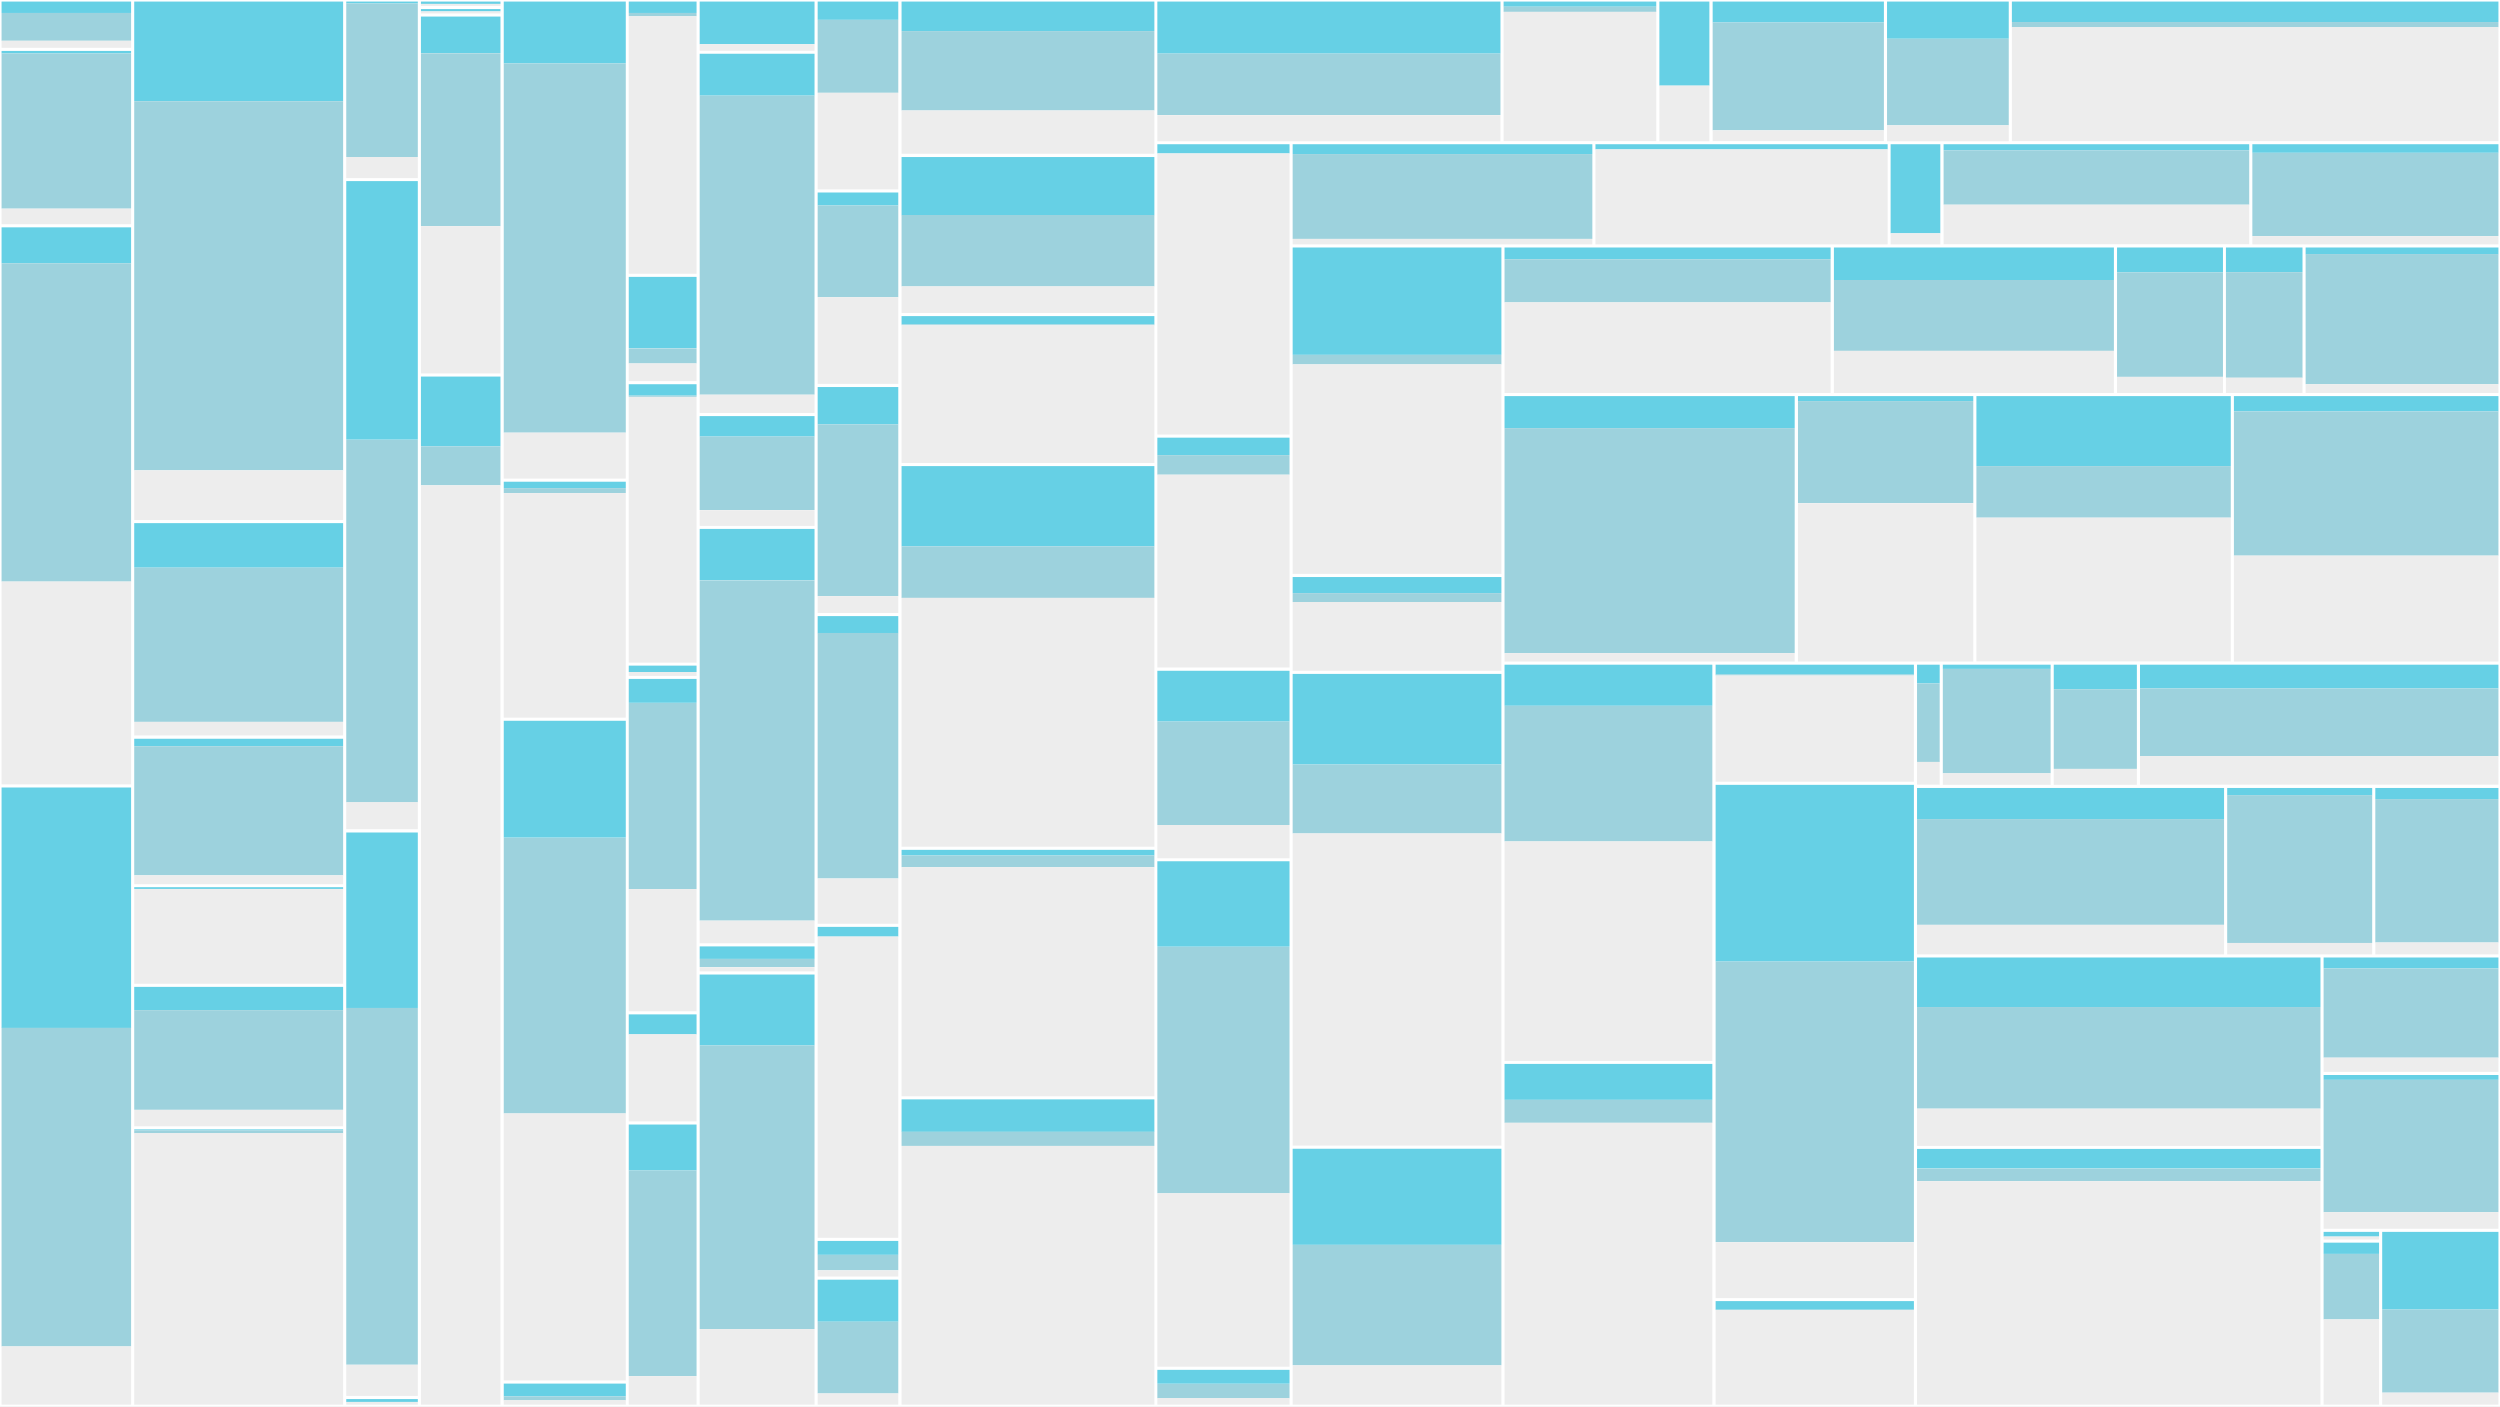
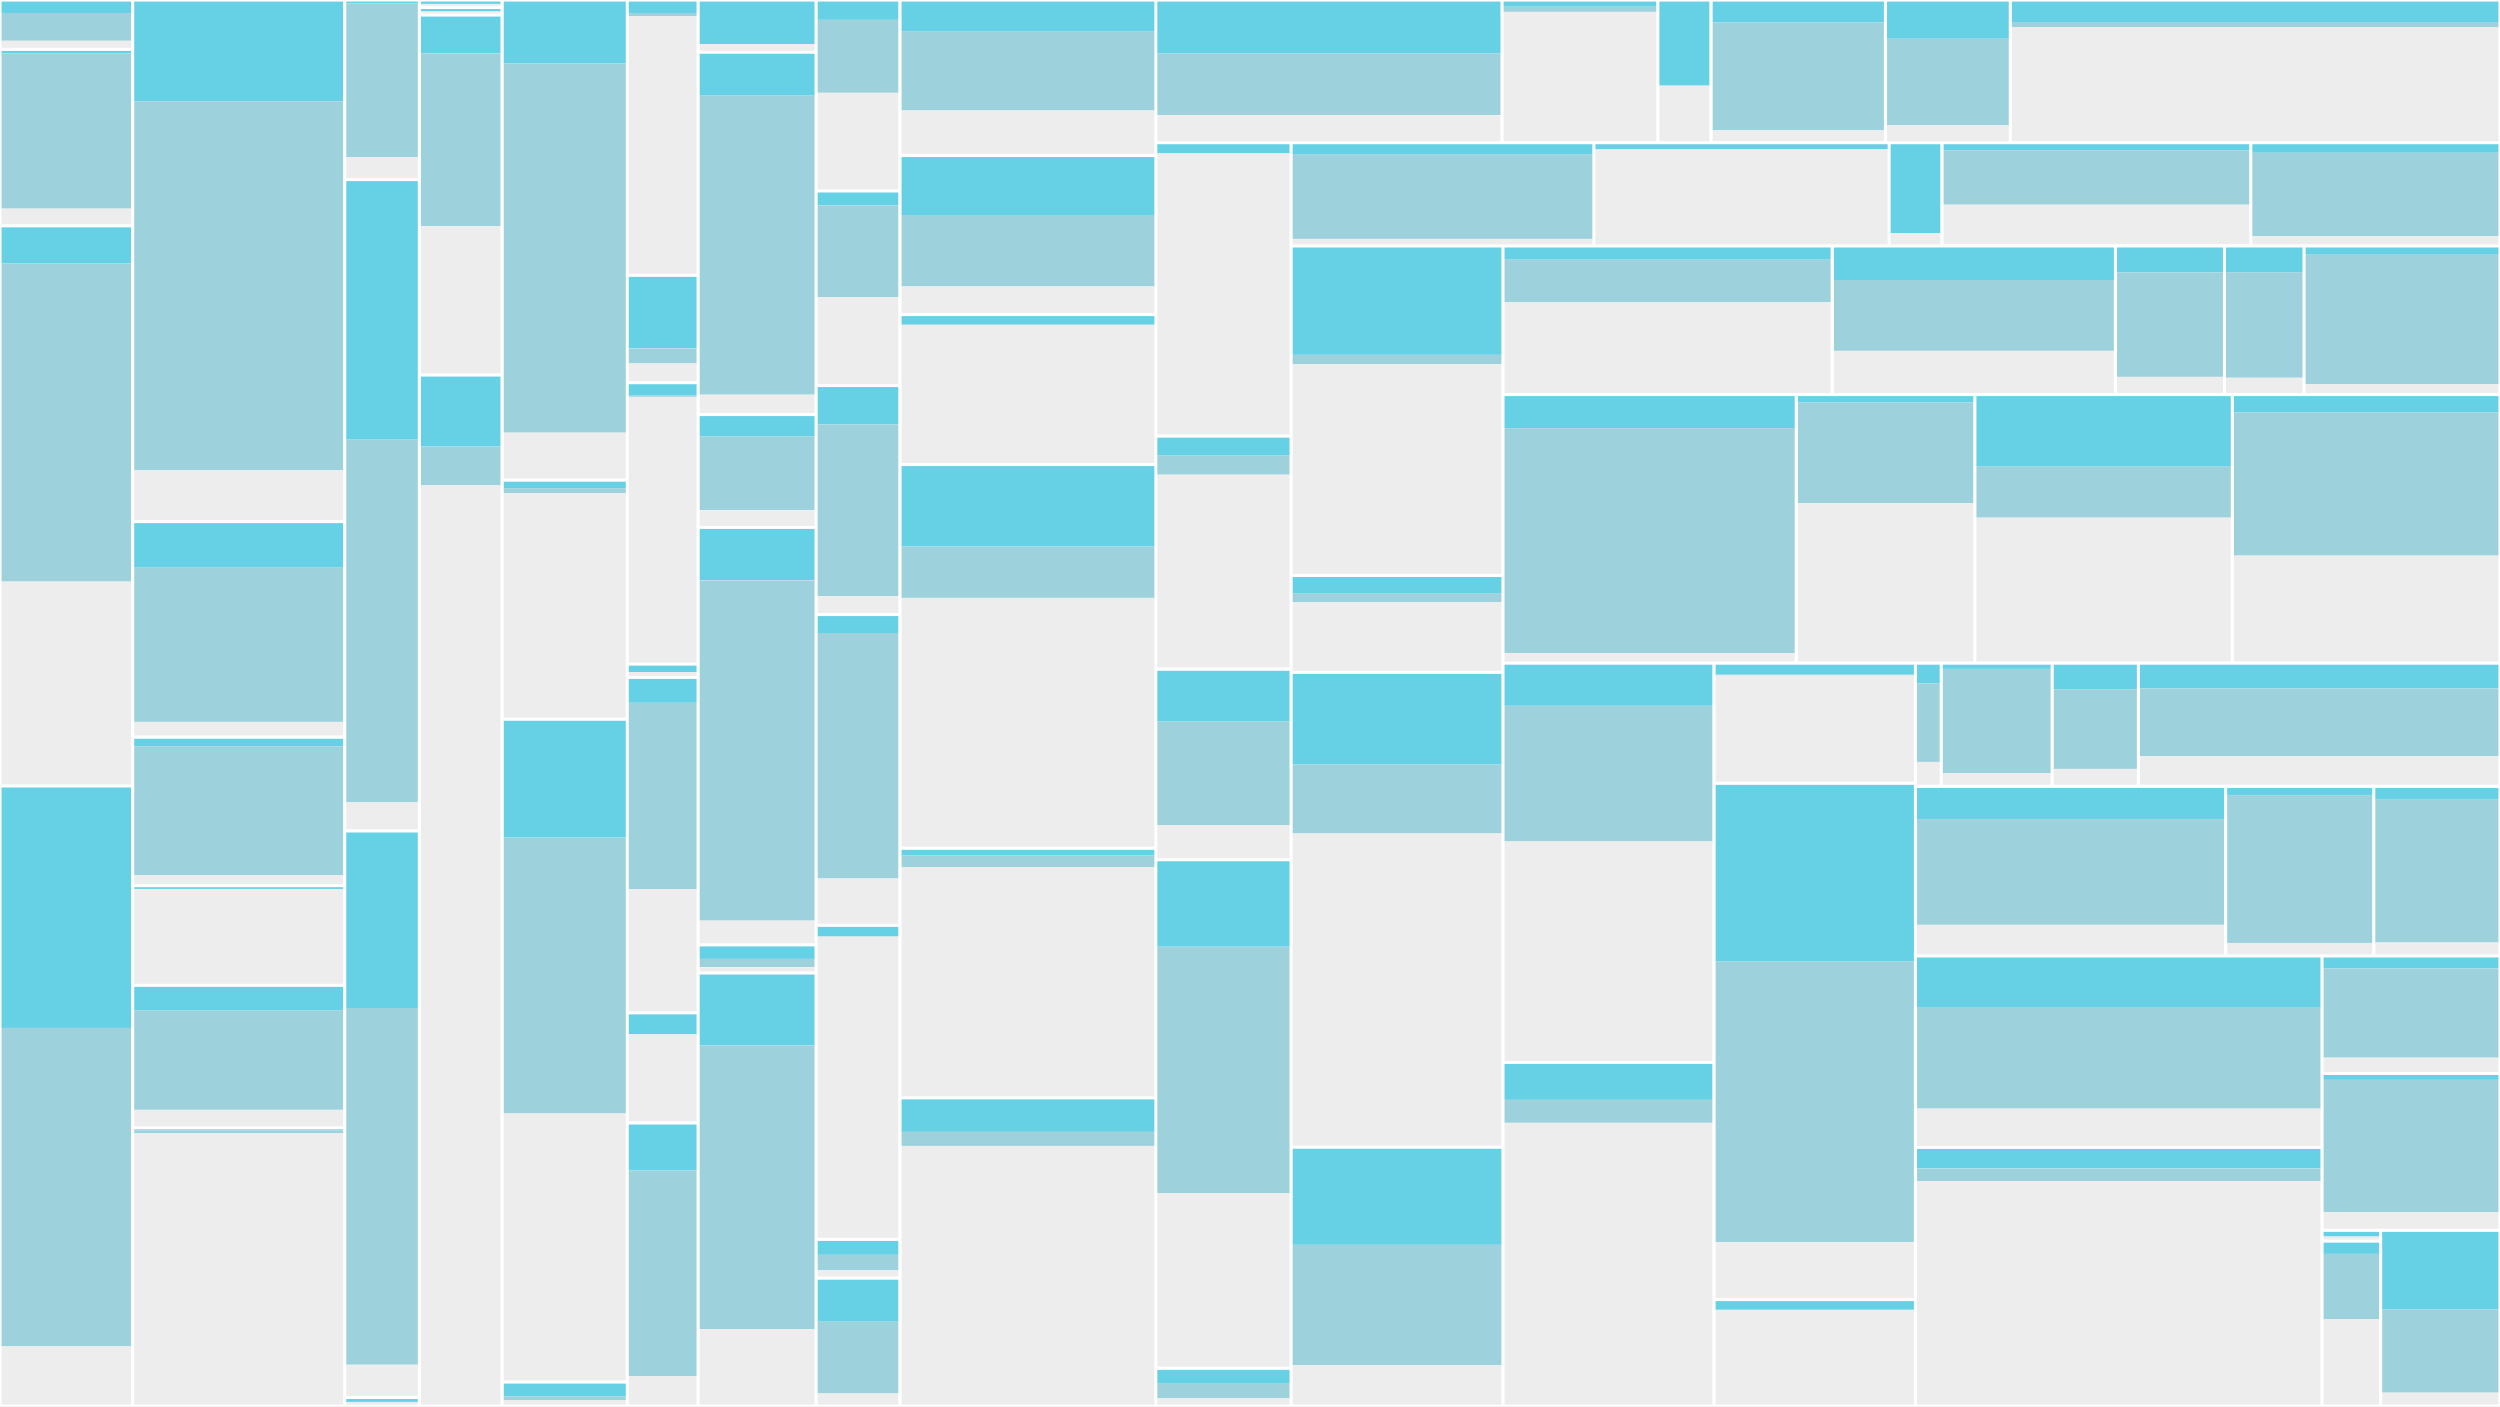
<svg xmlns="http://www.w3.org/2000/svg" viewBox="0 0 1600 900" width="1600" height="900" role="img" aria-label="Decoded overlay code coverage box tree, cyan band">
  <rect x="0" y="0" width="1600" height="900" fill="#ffffff" />
  <rect x="1" y="1" width="82.9" height="7.3" style="fill:hsl(190, 71%, 65%);fill:oklch(0.645 0.128 200)" />
  <rect x="1" y="8.3" width="82.9" height="17.8" style="fill:hsl(190, 48%, 74%);fill:oklch(0.740 0.085 200)" />
  <rect x="1" y="26.1" width="82.9" height="4.5" style="fill:hsl(190, 0%, 93%);fill:oklch(0.930 0.000 200)" />
  <rect x="1" y="32.6" width="82.9" height="1.6" style="fill:hsl(190, 71%, 65%);fill:oklch(0.645 0.128 200)" />
  <rect x="1" y="34.2" width="82.9" height="99.3" style="fill:hsl(190, 48%, 74%);fill:oklch(0.740 0.085 200)" />
  <rect x="1" y="133.6" width="82.9" height="9.9" style="fill:hsl(190, 0%, 93%);fill:oklch(0.930 0.000 200)" />
  <rect x="1" y="145.5" width="82.9" height="23" style="fill:hsl(190, 71%, 65%);fill:oklch(0.645 0.128 200)" />
  <rect x="1" y="168.5" width="82.9" height="203.7" style="fill:hsl(190, 48%, 74%);fill:oklch(0.740 0.085 200)" />
  <rect x="1" y="372.2" width="82.9" height="129.8" style="fill:hsl(190, 0%, 93%);fill:oklch(0.930 0.000 200)" />
  <rect x="1" y="504" width="82.9" height="153.9" style="fill:hsl(190, 71%, 65%);fill:oklch(0.645 0.128 200)" />
  <rect x="1" y="657.8" width="82.9" height="203.9" style="fill:hsl(190, 48%, 74%);fill:oklch(0.740 0.085 200)" />
  <rect x="1" y="861.7" width="82.9" height="37.3" style="fill:hsl(190, 0%, 93%);fill:oklch(0.930 0.000 200)" />
  <rect x="85.9" y="1" width="133.7" height="63.8" style="fill:hsl(190, 71%, 65%);fill:oklch(0.645 0.128 200)" />
  <rect x="85.9" y="64.8" width="133.7" height="236.2" style="fill:hsl(190, 48%, 74%);fill:oklch(0.740 0.085 200)" />
  <rect x="85.9" y="301" width="133.7" height="31.8" style="fill:hsl(190, 0%, 93%);fill:oklch(0.930 0.000 200)" />
  <rect x="85.9" y="334.8" width="133.7" height="28.5" style="fill:hsl(190, 71%, 65%);fill:oklch(0.645 0.128 200)" />
  <rect x="85.9" y="363.3" width="133.7" height="98.7" style="fill:hsl(190, 48%, 74%);fill:oklch(0.740 0.085 200)" />
  <rect x="85.9" y="462" width="133.7" height="8.7" style="fill:hsl(190, 0%, 93%);fill:oklch(0.930 0.000 200)" />
  <rect x="85.9" y="472.8" width="133.7" height="4.8" style="fill:hsl(190, 71%, 65%);fill:oklch(0.645 0.128 200)" />
  <rect x="85.9" y="477.6" width="133.7" height="82.6" style="fill:hsl(190, 48%, 74%);fill:oklch(0.740 0.085 200)" />
  <rect x="85.9" y="560.2" width="133.7" height="5.7" style="fill:hsl(190, 0%, 93%);fill:oklch(0.930 0.000 200)" />
  <rect x="85.9" y="567.8" width="133.7" height="1.1" style="fill:hsl(190, 71%, 65%);fill:oklch(0.645 0.128 200)" />
  <rect x="85.9" y="569" width="133.7" height="60.6" style="fill:hsl(190, 0%, 93%);fill:oklch(0.930 0.000 200)" />
  <rect x="85.9" y="631.6" width="133.7" height="14.9" style="fill:hsl(190, 71%, 65%);fill:oklch(0.645 0.128 200)" />
  <rect x="85.9" y="646.5" width="133.7" height="63.8" style="fill:hsl(190, 48%, 74%);fill:oklch(0.740 0.085 200)" />
  <rect x="85.9" y="710.3" width="133.7" height="10.5" style="fill:hsl(190, 0%, 93%);fill:oklch(0.930 0.000 200)" />
  <rect x="85.9" y="722.8" width="133.7" height="0.6" style="fill:hsl(190, 71%, 65%);fill:oklch(0.645 0.128 200)" />
  <rect x="85.9" y="723.4" width="133.7" height="1.9" style="fill:hsl(190, 48%, 74%);fill:oklch(0.740 0.085 200)" />
  <rect x="85.9" y="725.2" width="133.7" height="173.8" style="fill:hsl(190, 0%, 93%);fill:oklch(0.930 0.000 200)" />
  <rect x="221.6" y="1" width="45.8" height="1.2" style="fill:hsl(190, 71%, 65%);fill:oklch(0.645 0.128 200)" />
  <rect x="221.6" y="2.2" width="45.8" height="98.3" style="fill:hsl(190, 48%, 74%);fill:oklch(0.740 0.085 200)" />
  <rect x="221.6" y="100.5" width="45.8" height="13.5" style="fill:hsl(190, 0%, 93%);fill:oklch(0.930 0.000 200)" />
  <rect x="221.6" y="115.9" width="45.8" height="165.5" style="fill:hsl(190, 71%, 65%);fill:oklch(0.645 0.128 200)" />
  <rect x="221.6" y="281.5" width="45.8" height="232" style="fill:hsl(190, 48%, 74%);fill:oklch(0.740 0.085 200)" />
  <rect x="221.6" y="513.4" width="45.8" height="17.3" style="fill:hsl(190, 0%, 93%);fill:oklch(0.930 0.000 200)" />
  <rect x="221.6" y="532.8" width="45.8" height="112.3" style="fill:hsl(190, 71%, 65%);fill:oklch(0.645 0.128 200)" />
  <rect x="221.6" y="645.1" width="45.8" height="228.3" style="fill:hsl(190, 48%, 74%);fill:oklch(0.740 0.085 200)" />
  <rect x="221.6" y="873.5" width="45.8" height="19.9" style="fill:hsl(190, 0%, 93%);fill:oklch(0.930 0.000 200)" />
  <rect x="221.6" y="895.4" width="45.8" height="1.9" style="fill:hsl(190, 71%, 65%);fill:oklch(0.645 0.128 200)" />
  <rect x="221.6" y="897.2" width="45.8" height="1.8" style="fill:hsl(190, 0%, 93%);fill:oklch(0.930 0.000 200)" />
  <rect x="269.4" y="1" width="50.9" height="1.5" style="fill:hsl(190, 71%, 65%);fill:oklch(0.645 0.128 200)" />
  <rect x="269.4" y="2.5" width="50.9" height="1.3" style="fill:hsl(190, 0%, 93%);fill:oklch(0.930 0.000 200)" />
  <rect x="269.4" y="5.8" width="50.9" height="1.5" style="fill:hsl(190, 71%, 65%);fill:oklch(0.645 0.128 200)" />
  <rect x="269.4" y="7.3" width="50.9" height="1.3" style="fill:hsl(190, 0%, 93%);fill:oklch(0.930 0.000 200)" />
  <rect x="269.4" y="10.6" width="50.9" height="23.4" style="fill:hsl(190, 71%, 65%);fill:oklch(0.645 0.128 200)" />
  <rect x="269.4" y="34.1" width="50.9" height="110.6" style="fill:hsl(190, 48%, 74%);fill:oklch(0.740 0.085 200)" />
  <rect x="269.4" y="144.7" width="50.9" height="94.3" style="fill:hsl(190, 0%, 93%);fill:oklch(0.930 0.000 200)" />
  <rect x="269.4" y="241" width="50.9" height="44.7" style="fill:hsl(190, 71%, 65%);fill:oklch(0.645 0.128 200)" />
  <rect x="269.4" y="285.7" width="50.9" height="24.9" style="fill:hsl(190, 48%, 74%);fill:oklch(0.740 0.085 200)" />
  <rect x="269.4" y="310.6" width="50.9" height="588.4" style="fill:hsl(190, 0%, 93%);fill:oklch(0.930 0.000 200)" />
  <rect x="322.4" y="1" width="78.1" height="39.6" style="fill:hsl(190, 71%, 65%);fill:oklch(0.645 0.128 200)" />
  <rect x="322.4" y="40.6" width="78.1" height="236.3" style="fill:hsl(190, 48%, 74%);fill:oklch(0.740 0.085 200)" />
  <rect x="322.4" y="276.9" width="78.1" height="29.4" style="fill:hsl(190, 0%, 93%);fill:oklch(0.930 0.000 200)" />
  <rect x="322.4" y="308.3" width="78.1" height="4.1" style="fill:hsl(190, 71%, 65%);fill:oklch(0.645 0.128 200)" />
  <rect x="322.4" y="312.4" width="78.1" height="3.2" style="fill:hsl(190, 48%, 74%);fill:oklch(0.740 0.085 200)" />
  <rect x="322.4" y="315.6" width="78.1" height="143.7" style="fill:hsl(190, 0%, 93%);fill:oklch(0.930 0.000 200)" />
  <rect x="322.4" y="461.3" width="78.1" height="74.8" style="fill:hsl(190, 71%, 65%);fill:oklch(0.645 0.128 200)" />
  <rect x="322.4" y="536.2" width="78.1" height="176.4" style="fill:hsl(190, 48%, 74%);fill:oklch(0.740 0.085 200)" />
  <rect x="322.4" y="712.6" width="78.1" height="170.9" style="fill:hsl(190, 0%, 93%);fill:oklch(0.930 0.000 200)" />
  <rect x="322.4" y="885.5" width="78.1" height="8.2" style="fill:hsl(190, 71%, 65%);fill:oklch(0.645 0.128 200)" />
  <rect x="322.4" y="893.7" width="78.1" height="2.5" style="fill:hsl(190, 48%, 74%);fill:oklch(0.740 0.085 200)" />
  <rect x="322.4" y="896.1" width="78.1" height="2.9" style="fill:hsl(190, 0%, 93%);fill:oklch(0.930 0.000 200)" />
  <rect x="402.4" y="1" width="43.4" height="7.3" style="fill:hsl(190, 71%, 65%);fill:oklch(0.645 0.128 200)" />
  <rect x="402.4" y="8.3" width="43.4" height="2.1" style="fill:hsl(190, 48%, 74%);fill:oklch(0.740 0.085 200)" />
  <rect x="402.4" y="10.4" width="43.4" height="164.8" style="fill:hsl(190, 0%, 93%);fill:oklch(0.930 0.000 200)" />
  <rect x="402.4" y="177.2" width="43.4" height="45.7" style="fill:hsl(190, 71%, 65%);fill:oklch(0.645 0.128 200)" />
  <rect x="402.4" y="223" width="43.4" height="9.6" style="fill:hsl(190, 48%, 74%);fill:oklch(0.740 0.085 200)" />
  <rect x="402.4" y="232.6" width="43.4" height="11.3" style="fill:hsl(190, 0%, 93%);fill:oklch(0.930 0.000 200)" />
  <rect x="402.4" y="245.9" width="43.4" height="7.3" style="fill:hsl(190, 71%, 65%);fill:oklch(0.645 0.128 200)" />
  <rect x="402.4" y="253.2" width="43.4" height="0.8" style="fill:hsl(190, 48%, 74%);fill:oklch(0.740 0.085 200)" />
  <rect x="402.4" y="254" width="43.4" height="170.1" style="fill:hsl(190, 0%, 93%);fill:oklch(0.930 0.000 200)" />
  <rect x="402.4" y="426" width="43.4" height="4.1" style="fill:hsl(190, 71%, 65%);fill:oklch(0.645 0.128 200)" />
  <rect x="402.4" y="430.1" width="43.4" height="2.5" style="fill:hsl(190, 0%, 93%);fill:oklch(0.930 0.000 200)" />
  <rect x="402.4" y="434.5" width="43.4" height="15.3" style="fill:hsl(190, 71%, 65%);fill:oklch(0.645 0.128 200)" />
  <rect x="402.4" y="449.9" width="43.4" height="119.1" style="fill:hsl(190, 48%, 74%);fill:oklch(0.740 0.085 200)" />
  <rect x="402.4" y="569" width="43.4" height="78.2" style="fill:hsl(190, 0%, 93%);fill:oklch(0.930 0.000 200)" />
  <rect x="402.4" y="649.2" width="43.4" height="12.8" style="fill:hsl(190, 71%, 65%);fill:oklch(0.645 0.128 200)" />
  <rect x="402.4" y="661.9" width="43.4" height="55.8" style="fill:hsl(190, 0%, 93%);fill:oklch(0.930 0.000 200)" />
  <rect x="402.4" y="719.7" width="43.4" height="29.4" style="fill:hsl(190, 71%, 65%);fill:oklch(0.645 0.128 200)" />
  <rect x="402.4" y="749.1" width="43.4" height="131.6" style="fill:hsl(190, 48%, 74%);fill:oklch(0.740 0.085 200)" />
  <rect x="402.4" y="880.7" width="43.4" height="18.3" style="fill:hsl(190, 0%, 93%);fill:oklch(0.930 0.000 200)" />
  <rect x="447.8" y="1" width="73.5" height="27.3" style="fill:hsl(190, 71%, 65%);fill:oklch(0.645 0.128 200)" />
  <rect x="447.8" y="28.3" width="73.5" height="4.2" style="fill:hsl(190, 0%, 93%);fill:oklch(0.930 0.000 200)" />
  <rect x="447.8" y="34.4" width="73.5" height="26.8" style="fill:hsl(190, 71%, 65%);fill:oklch(0.645 0.128 200)" />
  <rect x="447.8" y="61.2" width="73.5" height="191.4" style="fill:hsl(190, 48%, 74%);fill:oklch(0.740 0.085 200)" />
  <rect x="447.8" y="252.6" width="73.5" height="11.7" style="fill:hsl(190, 0%, 93%);fill:oklch(0.930 0.000 200)" />
  <rect x="447.8" y="266.3" width="73.5" height="13.1" style="fill:hsl(190, 71%, 65%);fill:oklch(0.645 0.128 200)" />
  <rect x="447.8" y="279.4" width="73.5" height="47" style="fill:hsl(190, 48%, 74%);fill:oklch(0.740 0.085 200)" />
  <rect x="447.8" y="326.5" width="73.5" height="10.1" style="fill:hsl(190, 0%, 93%);fill:oklch(0.930 0.000 200)" />
  <rect x="447.8" y="338.5" width="73.5" height="32.9" style="fill:hsl(190, 71%, 65%);fill:oklch(0.645 0.128 200)" />
  <rect x="447.8" y="371.5" width="73.5" height="217.7" style="fill:hsl(190, 48%, 74%);fill:oklch(0.740 0.085 200)" />
  <rect x="447.8" y="589.2" width="73.5" height="14.5" style="fill:hsl(190, 0%, 93%);fill:oklch(0.930 0.000 200)" />
  <rect x="447.8" y="605.7" width="73.5" height="8" style="fill:hsl(190, 71%, 65%);fill:oklch(0.645 0.128 200)" />
  <rect x="447.8" y="613.7" width="73.5" height="5.2" style="fill:hsl(190, 48%, 74%);fill:oklch(0.740 0.085 200)" />
  <rect x="447.8" y="619" width="73.5" height="2.7" style="fill:hsl(190, 0%, 93%);fill:oklch(0.930 0.000 200)" />
  <rect x="447.8" y="623.7" width="73.5" height="45.4" style="fill:hsl(190, 71%, 65%);fill:oklch(0.645 0.128 200)" />
  <rect x="447.8" y="669.1" width="73.5" height="181.5" style="fill:hsl(190, 48%, 74%);fill:oklch(0.740 0.085 200)" />
  <rect x="447.8" y="850.6" width="73.5" height="48.4" style="fill:hsl(190, 0%, 93%);fill:oklch(0.930 0.000 200)" />
  <rect x="523.3" y="1" width="51.6" height="11.7" style="fill:hsl(190, 71%, 65%);fill:oklch(0.645 0.128 200)" />
  <rect x="523.3" y="12.7" width="51.6" height="46.7" style="fill:hsl(190, 48%, 74%);fill:oklch(0.740 0.085 200)" />
  <rect x="523.3" y="59.4" width="51.6" height="61.8" style="fill:hsl(190, 0%, 93%);fill:oklch(0.930 0.000 200)" />
  <rect x="523.3" y="123.2" width="51.6" height="8.3" style="fill:hsl(190, 71%, 65%);fill:oklch(0.645 0.128 200)" />
  <rect x="523.3" y="131.5" width="51.6" height="58.7" style="fill:hsl(190, 48%, 74%);fill:oklch(0.740 0.085 200)" />
  <rect x="523.3" y="190.2" width="51.6" height="55.5" style="fill:hsl(190, 0%, 93%);fill:oklch(0.930 0.000 200)" />
  <rect x="523.3" y="247.7" width="51.6" height="23.9" style="fill:hsl(190, 71%, 65%);fill:oklch(0.645 0.128 200)" />
  <rect x="523.3" y="271.6" width="51.6" height="109.9" style="fill:hsl(190, 48%, 74%);fill:oklch(0.740 0.085 200)" />
  <rect x="523.3" y="381.5" width="51.6" height="10.8" style="fill:hsl(190, 0%, 93%);fill:oklch(0.930 0.000 200)" />
  <rect x="523.3" y="394.3" width="51.6" height="10.9" style="fill:hsl(190, 71%, 65%);fill:oklch(0.645 0.128 200)" />
  <rect x="523.3" y="405.1" width="51.6" height="157.1" style="fill:hsl(190, 48%, 74%);fill:oklch(0.740 0.085 200)" />
  <rect x="523.3" y="562.3" width="51.6" height="28.9" style="fill:hsl(190, 0%, 93%);fill:oklch(0.930 0.000 200)" />
  <rect x="523.3" y="593.2" width="51.6" height="6.2" style="fill:hsl(190, 71%, 65%);fill:oklch(0.645 0.128 200)" />
  <rect x="523.3" y="599.4" width="51.6" height="192.8" style="fill:hsl(190, 0%, 93%);fill:oklch(0.930 0.000 200)" />
  <rect x="523.3" y="794.2" width="51.6" height="8.9" style="fill:hsl(190, 71%, 65%);fill:oklch(0.645 0.128 200)" />
  <rect x="523.3" y="803.1" width="51.6" height="9.9" style="fill:hsl(190, 48%, 74%);fill:oklch(0.740 0.085 200)" />
  <rect x="523.3" y="813" width="51.6" height="4" style="fill:hsl(190, 0%, 93%);fill:oklch(0.930 0.000 200)" />
  <rect x="523.3" y="819" width="51.6" height="26.9" style="fill:hsl(190, 71%, 65%);fill:oklch(0.645 0.128 200)" />
  <rect x="523.3" y="845.9" width="51.6" height="45.9" style="fill:hsl(190, 48%, 74%);fill:oklch(0.740 0.085 200)" />
  <rect x="523.3" y="891.8" width="51.6" height="7.2" style="fill:hsl(190, 0%, 93%);fill:oklch(0.930 0.000 200)" />
  <rect x="577" y="1" width="161.8" height="18.9" style="fill:hsl(190, 71%, 65%);fill:oklch(0.645 0.128 200)" />
  <rect x="577" y="19.9" width="161.8" height="50.8" style="fill:hsl(190, 48%, 74%);fill:oklch(0.740 0.085 200)" />
  <rect x="577" y="70.7" width="161.8" height="27.7" style="fill:hsl(190, 0%, 93%);fill:oklch(0.930 0.000 200)" />
  <rect x="577" y="100.5" width="161.8" height="37.2" style="fill:hsl(190, 71%, 65%);fill:oklch(0.645 0.128 200)" />
  <rect x="577" y="137.6" width="161.8" height="45.7" style="fill:hsl(190, 48%, 74%);fill:oklch(0.740 0.085 200)" />
  <rect x="577" y="183.3" width="161.8" height="17" style="fill:hsl(190, 0%, 93%);fill:oklch(0.930 0.000 200)" />
  <rect x="577" y="202.3" width="161.8" height="5.3" style="fill:hsl(190, 71%, 65%);fill:oklch(0.645 0.128 200)" />
  <rect x="577" y="207.6" width="161.8" height="0.6" style="fill:hsl(190, 48%, 74%);fill:oklch(0.740 0.085 200)" />
  <rect x="577" y="208.2" width="161.8" height="88.1" style="fill:hsl(190, 0%, 93%);fill:oklch(0.930 0.000 200)" />
  <rect x="577" y="298.3" width="161.8" height="51.4" style="fill:hsl(190, 71%, 65%);fill:oklch(0.645 0.128 200)" />
  <rect x="577" y="349.7" width="161.8" height="33" style="fill:hsl(190, 48%, 74%);fill:oklch(0.740 0.085 200)" />
  <rect x="577" y="382.6" width="161.8" height="159.3" style="fill:hsl(190, 0%, 93%);fill:oklch(0.930 0.000 200)" />
  <rect x="577" y="543.9" width="161.8" height="3.6" style="fill:hsl(190, 71%, 65%);fill:oklch(0.645 0.128 200)" />
  <rect x="577" y="547.5" width="161.8" height="7.5" style="fill:hsl(190, 48%, 74%);fill:oklch(0.740 0.085 200)" />
  <rect x="577" y="555" width="161.8" height="146.6" style="fill:hsl(190, 0%, 93%);fill:oklch(0.930 0.000 200)" />
  <rect x="577" y="703.6" width="161.8" height="20.8" style="fill:hsl(190, 71%, 65%);fill:oklch(0.645 0.128 200)" />
  <rect x="577" y="724.3" width="161.8" height="9.1" style="fill:hsl(190, 48%, 74%);fill:oklch(0.740 0.085 200)" />
  <rect x="577" y="733.4" width="161.8" height="165.6" style="fill:hsl(190, 0%, 93%);fill:oklch(0.930 0.000 200)" />
  <rect x="740.7" y="1" width="219.6" height="33.3" style="fill:hsl(190, 71%, 65%);fill:oklch(0.645 0.128 200)" />
  <rect x="740.7" y="34.3" width="219.6" height="39.3" style="fill:hsl(190, 48%, 74%);fill:oklch(0.740 0.085 200)" />
  <rect x="740.7" y="73.7" width="219.6" height="16.7" style="fill:hsl(190, 0%, 93%);fill:oklch(0.930 0.000 200)" />
  <rect x="962.3" y="1" width="97.7" height="3.3" style="fill:hsl(190, 71%, 65%);fill:oklch(0.645 0.128 200)" />
  <rect x="962.3" y="4.3" width="97.7" height="3.3" style="fill:hsl(190, 48%, 74%);fill:oklch(0.740 0.085 200)" />
  <rect x="962.3" y="7.6" width="97.7" height="82.7" style="fill:hsl(190, 0%, 93%);fill:oklch(0.930 0.000 200)" />
  <rect x="1062" y="1" width="32" height="53.8" style="fill:hsl(190, 71%, 65%);fill:oklch(0.645 0.128 200)" />
  <rect x="1062" y="54.8" width="32" height="35.6" style="fill:hsl(190, 0%, 93%);fill:oklch(0.930 0.000 200)" />
  <rect x="1096.1" y="1" width="109.6" height="13.4" style="fill:hsl(190, 71%, 65%);fill:oklch(0.645 0.128 200)" />
  <rect x="1096.1" y="14.4" width="109.6" height="69" style="fill:hsl(190, 48%, 74%);fill:oklch(0.740 0.085 200)" />
  <rect x="1096.1" y="83.4" width="109.6" height="6.9" style="fill:hsl(190, 0%, 93%);fill:oklch(0.930 0.000 200)" />
  <rect x="1207.7" y="1" width="77.9" height="23.8" style="fill:hsl(190, 71%, 65%);fill:oklch(0.645 0.128 200)" />
  <rect x="1207.7" y="24.8" width="77.9" height="55.4" style="fill:hsl(190, 48%, 74%);fill:oklch(0.740 0.085 200)" />
  <rect x="1207.7" y="80.2" width="77.9" height="10.2" style="fill:hsl(190, 0%, 93%);fill:oklch(0.930 0.000 200)" />
  <rect x="1287.6" y="1" width="311.4" height="13.1" style="fill:hsl(190, 71%, 65%);fill:oklch(0.645 0.128 200)" />
  <rect x="1287.6" y="14.1" width="311.4" height="3.3" style="fill:hsl(190, 48%, 74%);fill:oklch(0.740 0.085 200)" />
  <rect x="1287.6" y="17.3" width="311.4" height="73" style="fill:hsl(190, 0%, 93%);fill:oklch(0.930 0.000 200)" />
  <rect x="740.7" y="92.3" width="84.6" height="5.9" style="fill:hsl(190, 71%, 65%);fill:oklch(0.645 0.128 200)" />
  <rect x="740.7" y="98.2" width="84.6" height="179.9" style="fill:hsl(190, 0%, 93%);fill:oklch(0.930 0.000 200)" />
  <rect x="740.7" y="280.1" width="84.6" height="11.2" style="fill:hsl(190, 71%, 65%);fill:oklch(0.645 0.128 200)" />
  <rect x="740.7" y="291.3" width="84.6" height="12.5" style="fill:hsl(190, 48%, 74%);fill:oklch(0.740 0.085 200)" />
  <rect x="740.7" y="303.8" width="84.6" height="123.4" style="fill:hsl(190, 0%, 93%);fill:oklch(0.930 0.000 200)" />
  <rect x="740.7" y="429.3" width="84.6" height="32.5" style="fill:hsl(190, 71%, 65%);fill:oklch(0.645 0.128 200)" />
  <rect x="740.7" y="461.8" width="84.6" height="66.2" style="fill:hsl(190, 48%, 74%);fill:oklch(0.740 0.085 200)" />
  <rect x="740.7" y="528" width="84.6" height="21.3" style="fill:hsl(190, 0%, 93%);fill:oklch(0.930 0.000 200)" />
  <rect x="740.7" y="551.2" width="84.6" height="54.7" style="fill:hsl(190, 71%, 65%);fill:oklch(0.645 0.128 200)" />
  <rect x="740.7" y="606" width="84.6" height="157.7" style="fill:hsl(190, 48%, 74%);fill:oklch(0.740 0.085 200)" />
  <rect x="740.7" y="763.7" width="84.6" height="111" style="fill:hsl(190, 0%, 93%);fill:oklch(0.930 0.000 200)" />
  <rect x="740.7" y="876.7" width="84.6" height="8.9" style="fill:hsl(190, 71%, 65%);fill:oklch(0.645 0.128 200)" />
  <rect x="740.7" y="885.7" width="84.6" height="9.2" style="fill:hsl(190, 48%, 74%);fill:oklch(0.740 0.085 200)" />
  <rect x="740.7" y="894.8" width="84.6" height="4.2" style="fill:hsl(190, 0%, 93%);fill:oklch(0.930 0.000 200)" />
  <rect x="827.3" y="92.3" width="191.8" height="6.3" style="fill:hsl(190, 71%, 65%);fill:oklch(0.645 0.128 200)" />
  <rect x="827.3" y="98.6" width="191.8" height="54.3" style="fill:hsl(190, 48%, 74%);fill:oklch(0.740 0.085 200)" />
  <rect x="827.3" y="152.9" width="191.8" height="3.5" style="fill:hsl(190, 0%, 93%);fill:oklch(0.930 0.000 200)" />
  <rect x="1021.1" y="92.3" width="187" height="3.3" style="fill:hsl(190, 71%, 65%);fill:oklch(0.645 0.128 200)" />
  <rect x="1021.1" y="95.6" width="187" height="60.8" style="fill:hsl(190, 0%, 93%);fill:oklch(0.930 0.000 200)" />
  <rect x="1210" y="92.3" width="31.8" height="57" style="fill:hsl(190, 71%, 65%);fill:oklch(0.645 0.128 200)" />
  <rect x="1210" y="149.3" width="31.8" height="7.1" style="fill:hsl(190, 0%, 93%);fill:oklch(0.930 0.000 200)" />
  <rect x="1243.9" y="92.3" width="195.6" height="3.9" style="fill:hsl(190, 71%, 65%);fill:oklch(0.645 0.128 200)" />
  <rect x="1243.9" y="96.2" width="195.6" height="34.8" style="fill:hsl(190, 48%, 74%);fill:oklch(0.740 0.085 200)" />
  <rect x="1243.9" y="131" width="195.6" height="25.3" style="fill:hsl(190, 0%, 93%);fill:oklch(0.930 0.000 200)" />
  <rect x="1441.5" y="92.3" width="157.5" height="5.5" style="fill:hsl(190, 71%, 65%);fill:oklch(0.645 0.128 200)" />
  <rect x="1441.5" y="97.8" width="157.5" height="53.3" style="fill:hsl(190, 48%, 74%);fill:oklch(0.740 0.085 200)" />
  <rect x="1441.5" y="151.1" width="157.5" height="5.3" style="fill:hsl(190, 0%, 93%);fill:oklch(0.930 0.000 200)" />
  <rect x="827.3" y="158.4" width="133.6" height="68.7" style="fill:hsl(190, 71%, 65%);fill:oklch(0.645 0.128 200)" />
  <rect x="827.3" y="227.1" width="133.6" height="6.1" style="fill:hsl(190, 48%, 74%);fill:oklch(0.740 0.085 200)" />
  <rect x="827.3" y="233.2" width="133.6" height="134.1" style="fill:hsl(190, 0%, 93%);fill:oklch(0.930 0.000 200)" />
  <rect x="827.3" y="369.3" width="133.6" height="10.3" style="fill:hsl(190, 71%, 65%);fill:oklch(0.645 0.128 200)" />
  <rect x="827.3" y="379.6" width="133.6" height="5.7" style="fill:hsl(190, 48%, 74%);fill:oklch(0.740 0.085 200)" />
  <rect x="827.3" y="385.3" width="133.6" height="44" style="fill:hsl(190, 0%, 93%);fill:oklch(0.930 0.000 200)" />
  <rect x="827.3" y="431.3" width="133.6" height="58" style="fill:hsl(190, 71%, 65%);fill:oklch(0.645 0.128 200)" />
  <rect x="827.3" y="489.3" width="133.6" height="44.1" style="fill:hsl(190, 48%, 74%);fill:oklch(0.740 0.085 200)" />
  <rect x="827.3" y="533.4" width="133.6" height="199.8" style="fill:hsl(190, 0%, 93%);fill:oklch(0.930 0.000 200)" />
  <rect x="827.3" y="735.2" width="133.6" height="61.5" style="fill:hsl(190, 71%, 65%);fill:oklch(0.645 0.128 200)" />
  <rect x="827.3" y="796.7" width="133.6" height="77.1" style="fill:hsl(190, 48%, 74%);fill:oklch(0.740 0.085 200)" />
  <rect x="827.3" y="873.9" width="133.6" height="25.1" style="fill:hsl(190, 0%, 93%);fill:oklch(0.930 0.000 200)" />
-   <rect x="962.9" y="158.4" width="208.7" height="7.5" style="fill:hsl(190, 71%, 65%);fill:oklch(0.645 0.128 200)" />
-   <rect x="962.9" y="165.9" width="208.7" height="27.6" style="fill:hsl(190, 48%, 74%);fill:oklch(0.740 0.085 200)" />
+   <rect x="962.9" y="158.4" width="208.7" height="7.8" style="fill:hsl(190, 71%, 65%);fill:oklch(0.645 0.128 200)" />
+   <rect x="962.9" y="166.2" width="208.7" height="27.3" style="fill:hsl(190, 48%, 74%);fill:oklch(0.740 0.085 200)" />
  <rect x="962.9" y="193.5" width="208.7" height="58" style="fill:hsl(190, 0%, 93%);fill:oklch(0.930 0.000 200)" />
  <rect x="1173.7" y="158.4" width="179.2" height="20.8" style="fill:hsl(190, 71%, 65%);fill:oklch(0.645 0.128 200)" />
  <rect x="1173.7" y="179.2" width="179.2" height="45.4" style="fill:hsl(190, 48%, 74%);fill:oklch(0.740 0.085 200)" />
  <rect x="1173.7" y="224.5" width="179.2" height="27" style="fill:hsl(190, 0%, 93%);fill:oklch(0.930 0.000 200)" />
  <rect x="1354.9" y="158.4" width="67.8" height="15.9" style="fill:hsl(190, 71%, 65%);fill:oklch(0.645 0.128 200)" />
  <rect x="1354.9" y="174.3" width="67.8" height="66.9" style="fill:hsl(190, 48%, 74%);fill:oklch(0.740 0.085 200)" />
  <rect x="1354.9" y="241.2" width="67.8" height="10.3" style="fill:hsl(190, 0%, 93%);fill:oklch(0.930 0.000 200)" />
  <rect x="1424.6" y="158.4" width="49" height="15.8" style="fill:hsl(190, 71%, 65%);fill:oklch(0.645 0.128 200)" />
  <rect x="1424.6" y="174.2" width="49" height="67.6" style="fill:hsl(190, 48%, 74%);fill:oklch(0.740 0.085 200)" />
  <rect x="1424.6" y="241.7" width="49" height="9.8" style="fill:hsl(190, 0%, 93%);fill:oklch(0.930 0.000 200)" />
  <rect x="1475.6" y="158.4" width="123.4" height="4.3" style="fill:hsl(190, 71%, 65%);fill:oklch(0.645 0.128 200)" />
  <rect x="1475.6" y="162.6" width="123.4" height="83.3" style="fill:hsl(190, 48%, 74%);fill:oklch(0.740 0.085 200)" />
  <rect x="1475.6" y="245.9" width="123.4" height="5.6" style="fill:hsl(190, 0%, 93%);fill:oklch(0.930 0.000 200)" />
  <rect x="962.9" y="253.5" width="185.7" height="20.5" style="fill:hsl(190, 71%, 65%);fill:oklch(0.645 0.128 200)" />
  <rect x="962.9" y="274" width="185.7" height="144" style="fill:hsl(190, 48%, 74%);fill:oklch(0.740 0.085 200)" />
  <rect x="962.9" y="418" width="185.7" height="5.4" style="fill:hsl(190, 0%, 93%);fill:oklch(0.930 0.000 200)" />
-   <rect x="1150.7" y="253.5" width="112.2" height="3.2" style="fill:hsl(190, 71%, 65%);fill:oklch(0.645 0.128 200)" />
-   <rect x="1150.7" y="256.7" width="112.2" height="65.3" style="fill:hsl(190, 48%, 74%);fill:oklch(0.740 0.085 200)" />
+   <rect x="1150.7" y="253.5" width="112.2" height="4.1" style="fill:hsl(190, 71%, 65%);fill:oklch(0.645 0.128 200)" />
+   <rect x="1150.7" y="257.6" width="112.2" height="64.5" style="fill:hsl(190, 48%, 74%);fill:oklch(0.740 0.085 200)" />
  <rect x="1150.7" y="322.1" width="112.2" height="101.3" style="fill:hsl(190, 0%, 93%);fill:oklch(0.930 0.000 200)" />
  <rect x="1264.9" y="253.5" width="162.8" height="44.8" style="fill:hsl(190, 71%, 65%);fill:oklch(0.645 0.128 200)" />
  <rect x="1264.9" y="298.3" width="162.8" height="33" style="fill:hsl(190, 48%, 74%);fill:oklch(0.740 0.085 200)" />
  <rect x="1264.9" y="331.3" width="162.8" height="92" style="fill:hsl(190, 0%, 93%);fill:oklch(0.930 0.000 200)" />
-   <rect x="1429.7" y="253.5" width="169.3" height="9.8" style="fill:hsl(190, 71%, 65%);fill:oklch(0.645 0.128 200)" />
-   <rect x="1429.7" y="263.3" width="169.3" height="92.3" style="fill:hsl(190, 48%, 74%);fill:oklch(0.740 0.085 200)" />
-   <rect x="1429.7" y="355.6" width="169.3" height="67.8" style="fill:hsl(190, 0%, 93%);fill:oklch(0.930 0.000 200)" />
+   <rect x="1429.7" y="253.5" width="169.3" height="10.5" style="fill:hsl(190, 71%, 65%);fill:oklch(0.645 0.128 200)" />
+   <rect x="1429.7" y="264" width="169.3" height="91.6" style="fill:hsl(190, 48%, 74%);fill:oklch(0.740 0.085 200)" />
+   <rect x="1429.7" y="355.6" width="169.3" height="67.7" style="fill:hsl(190, 0%, 93%);fill:oklch(0.930 0.000 200)" />
  <rect x="962.9" y="425.4" width="133" height="26.3" style="fill:hsl(190, 71%, 65%);fill:oklch(0.645 0.128 200)" />
  <rect x="962.9" y="451.7" width="133" height="86.8" style="fill:hsl(190, 48%, 74%);fill:oklch(0.740 0.085 200)" />
  <rect x="962.9" y="538.5" width="133" height="140.5" style="fill:hsl(190, 0%, 93%);fill:oklch(0.930 0.000 200)" />
  <rect x="962.9" y="680.9" width="133" height="23" style="fill:hsl(190, 71%, 65%);fill:oklch(0.645 0.128 200)" />
  <rect x="962.9" y="703.9" width="133" height="14.7" style="fill:hsl(190, 48%, 74%);fill:oklch(0.740 0.085 200)" />
  <rect x="962.9" y="718.6" width="133" height="180.4" style="fill:hsl(190, 0%, 93%);fill:oklch(0.930 0.000 200)" />
  <rect x="1098" y="425.4" width="126.9" height="6.3" style="fill:hsl(190, 71%, 65%);fill:oklch(0.645 0.128 200)" />
  <rect x="1098" y="431.6" width="126.9" height="0.7" style="fill:hsl(190, 48%, 74%);fill:oklch(0.740 0.085 200)" />
  <rect x="1098" y="432.4" width="126.9" height="67.9" style="fill:hsl(190, 0%, 93%);fill:oklch(0.930 0.000 200)" />
  <rect x="1098" y="502.3" width="126.9" height="113.1" style="fill:hsl(190, 71%, 65%);fill:oklch(0.645 0.128 200)" />
  <rect x="1098" y="615.4" width="126.9" height="179.6" style="fill:hsl(190, 48%, 74%);fill:oklch(0.740 0.085 200)" />
  <rect x="1098" y="795.1" width="126.9" height="35.7" style="fill:hsl(190, 0%, 93%);fill:oklch(0.930 0.000 200)" />
  <rect x="1098" y="832.7" width="126.9" height="5.5" style="fill:hsl(190, 71%, 65%);fill:oklch(0.645 0.128 200)" />
  <rect x="1098" y="838.2" width="126.9" height="0.2" style="fill:hsl(190, 48%, 74%);fill:oklch(0.740 0.085 200)" />
  <rect x="1098" y="838.4" width="126.9" height="60.6" style="fill:hsl(190, 0%, 93%);fill:oklch(0.930 0.000 200)" />
  <rect x="1226.9" y="425.4" width="14.5" height="12" style="fill:hsl(190, 71%, 65%);fill:oklch(0.645 0.128 200)" />
  <rect x="1226.9" y="437.4" width="14.5" height="50.3" style="fill:hsl(190, 48%, 74%);fill:oklch(0.740 0.085 200)" />
  <rect x="1226.9" y="487.6" width="14.5" height="14.6" style="fill:hsl(190, 0%, 93%);fill:oklch(0.930 0.000 200)" />
  <rect x="1243.4" y="425.4" width="69" height="2.7" style="fill:hsl(190, 71%, 65%);fill:oklch(0.645 0.128 200)" />
  <rect x="1243.4" y="428.1" width="69" height="66.8" style="fill:hsl(190, 48%, 74%);fill:oklch(0.740 0.085 200)" />
  <rect x="1243.4" y="494.9" width="69" height="7.4" style="fill:hsl(190, 0%, 93%);fill:oklch(0.930 0.000 200)" />
  <rect x="1314.4" y="425.4" width="53.2" height="15.7" style="fill:hsl(190, 71%, 65%);fill:oklch(0.645 0.128 200)" />
  <rect x="1314.4" y="441.1" width="53.2" height="51" style="fill:hsl(190, 48%, 74%);fill:oklch(0.740 0.085 200)" />
  <rect x="1314.4" y="492.1" width="53.2" height="10.2" style="fill:hsl(190, 0%, 93%);fill:oklch(0.930 0.000 200)" />
  <rect x="1369.6" y="425.4" width="229.4" height="15.2" style="fill:hsl(190, 71%, 65%);fill:oklch(0.645 0.128 200)" />
  <rect x="1369.6" y="440.6" width="229.4" height="43.4" style="fill:hsl(190, 48%, 74%);fill:oklch(0.740 0.085 200)" />
  <rect x="1369.6" y="483.9" width="229.4" height="18.3" style="fill:hsl(190, 0%, 93%);fill:oklch(0.930 0.000 200)" />
  <rect x="1226.9" y="504.3" width="196.5" height="19.9" style="fill:hsl(190, 71%, 65%);fill:oklch(0.645 0.128 200)" />
  <rect x="1226.9" y="524.2" width="196.5" height="67.7" style="fill:hsl(190, 48%, 74%);fill:oklch(0.740 0.085 200)" />
  <rect x="1226.9" y="591.9" width="196.5" height="18.9" style="fill:hsl(190, 0%, 93%);fill:oklch(0.930 0.000 200)" />
  <rect x="1425.4" y="504.3" width="92.8" height="4.7" style="fill:hsl(190, 71%, 65%);fill:oklch(0.645 0.128 200)" />
  <rect x="1425.4" y="508.9" width="92.8" height="94.6" style="fill:hsl(190, 48%, 74%);fill:oklch(0.740 0.085 200)" />
  <rect x="1425.4" y="603.5" width="92.8" height="7.3" style="fill:hsl(190, 0%, 93%);fill:oklch(0.930 0.000 200)" />
  <rect x="1520.2" y="504.3" width="78.8" height="7.1" style="fill:hsl(190, 71%, 65%);fill:oklch(0.645 0.128 200)" />
  <rect x="1520.2" y="511.4" width="78.8" height="91.8" style="fill:hsl(190, 48%, 74%);fill:oklch(0.740 0.085 200)" />
  <rect x="1520.2" y="603.2" width="78.8" height="7.6" style="fill:hsl(190, 0%, 93%);fill:oklch(0.930 0.000 200)" />
  <rect x="1226.9" y="612.8" width="258.2" height="31.7" style="fill:hsl(190, 71%, 65%);fill:oklch(0.645 0.128 200)" />
  <rect x="1226.9" y="644.5" width="258.2" height="65" style="fill:hsl(190, 48%, 74%);fill:oklch(0.740 0.085 200)" />
  <rect x="1226.9" y="709.6" width="258.2" height="23.8" style="fill:hsl(190, 0%, 93%);fill:oklch(0.930 0.000 200)" />
  <rect x="1226.9" y="735.3" width="258.2" height="12.5" style="fill:hsl(190, 71%, 65%);fill:oklch(0.645 0.128 200)" />
  <rect x="1226.9" y="747.9" width="258.2" height="8" style="fill:hsl(190, 48%, 74%);fill:oklch(0.740 0.085 200)" />
  <rect x="1226.9" y="755.9" width="258.2" height="143.1" style="fill:hsl(190, 0%, 93%);fill:oklch(0.930 0.000 200)" />
  <rect x="1487.1" y="612.8" width="111.9" height="7" style="fill:hsl(190, 71%, 65%);fill:oklch(0.645 0.128 200)" />
  <rect x="1487.1" y="619.8" width="111.9" height="57.1" style="fill:hsl(190, 48%, 74%);fill:oklch(0.740 0.085 200)" />
  <rect x="1487.1" y="676.9" width="111.9" height="9.1" style="fill:hsl(190, 0%, 93%);fill:oklch(0.930 0.000 200)" />
  <rect x="1487.1" y="688" width="111.9" height="3.1" style="fill:hsl(190, 71%, 65%);fill:oklch(0.645 0.128 200)" />
  <rect x="1487.1" y="691.1" width="111.9" height="84.7" style="fill:hsl(190, 48%, 74%);fill:oklch(0.740 0.085 200)" />
  <rect x="1487.1" y="775.8" width="111.9" height="10.6" style="fill:hsl(190, 0%, 93%);fill:oklch(0.930 0.000 200)" />
  <rect x="1487.1" y="788.4" width="35.5" height="3" style="fill:hsl(190, 71%, 65%);fill:oklch(0.645 0.128 200)" />
  <rect x="1487.1" y="791.4" width="35.5" height="1.9" style="fill:hsl(190, 0%, 93%);fill:oklch(0.930 0.000 200)" />
  <rect x="1487.1" y="795.3" width="35.5" height="7.2" style="fill:hsl(190, 71%, 65%);fill:oklch(0.645 0.128 200)" />
  <rect x="1487.1" y="802.5" width="35.5" height="41.9" style="fill:hsl(190, 48%, 74%);fill:oklch(0.740 0.085 200)" />
  <rect x="1487.1" y="844.4" width="35.5" height="54.6" style="fill:hsl(190, 0%, 93%);fill:oklch(0.930 0.000 200)" />
  <rect x="1524.6" y="788.4" width="74.4" height="49.7" style="fill:hsl(190, 71%, 65%);fill:oklch(0.645 0.128 200)" />
  <rect x="1524.6" y="838.1" width="74.4" height="53.2" style="fill:hsl(190, 48%, 74%);fill:oklch(0.740 0.085 200)" />
  <rect x="1524.6" y="891.3" width="74.4" height="7.7" style="fill:hsl(190, 0%, 93%);fill:oklch(0.930 0.000 200)" />
</svg>
